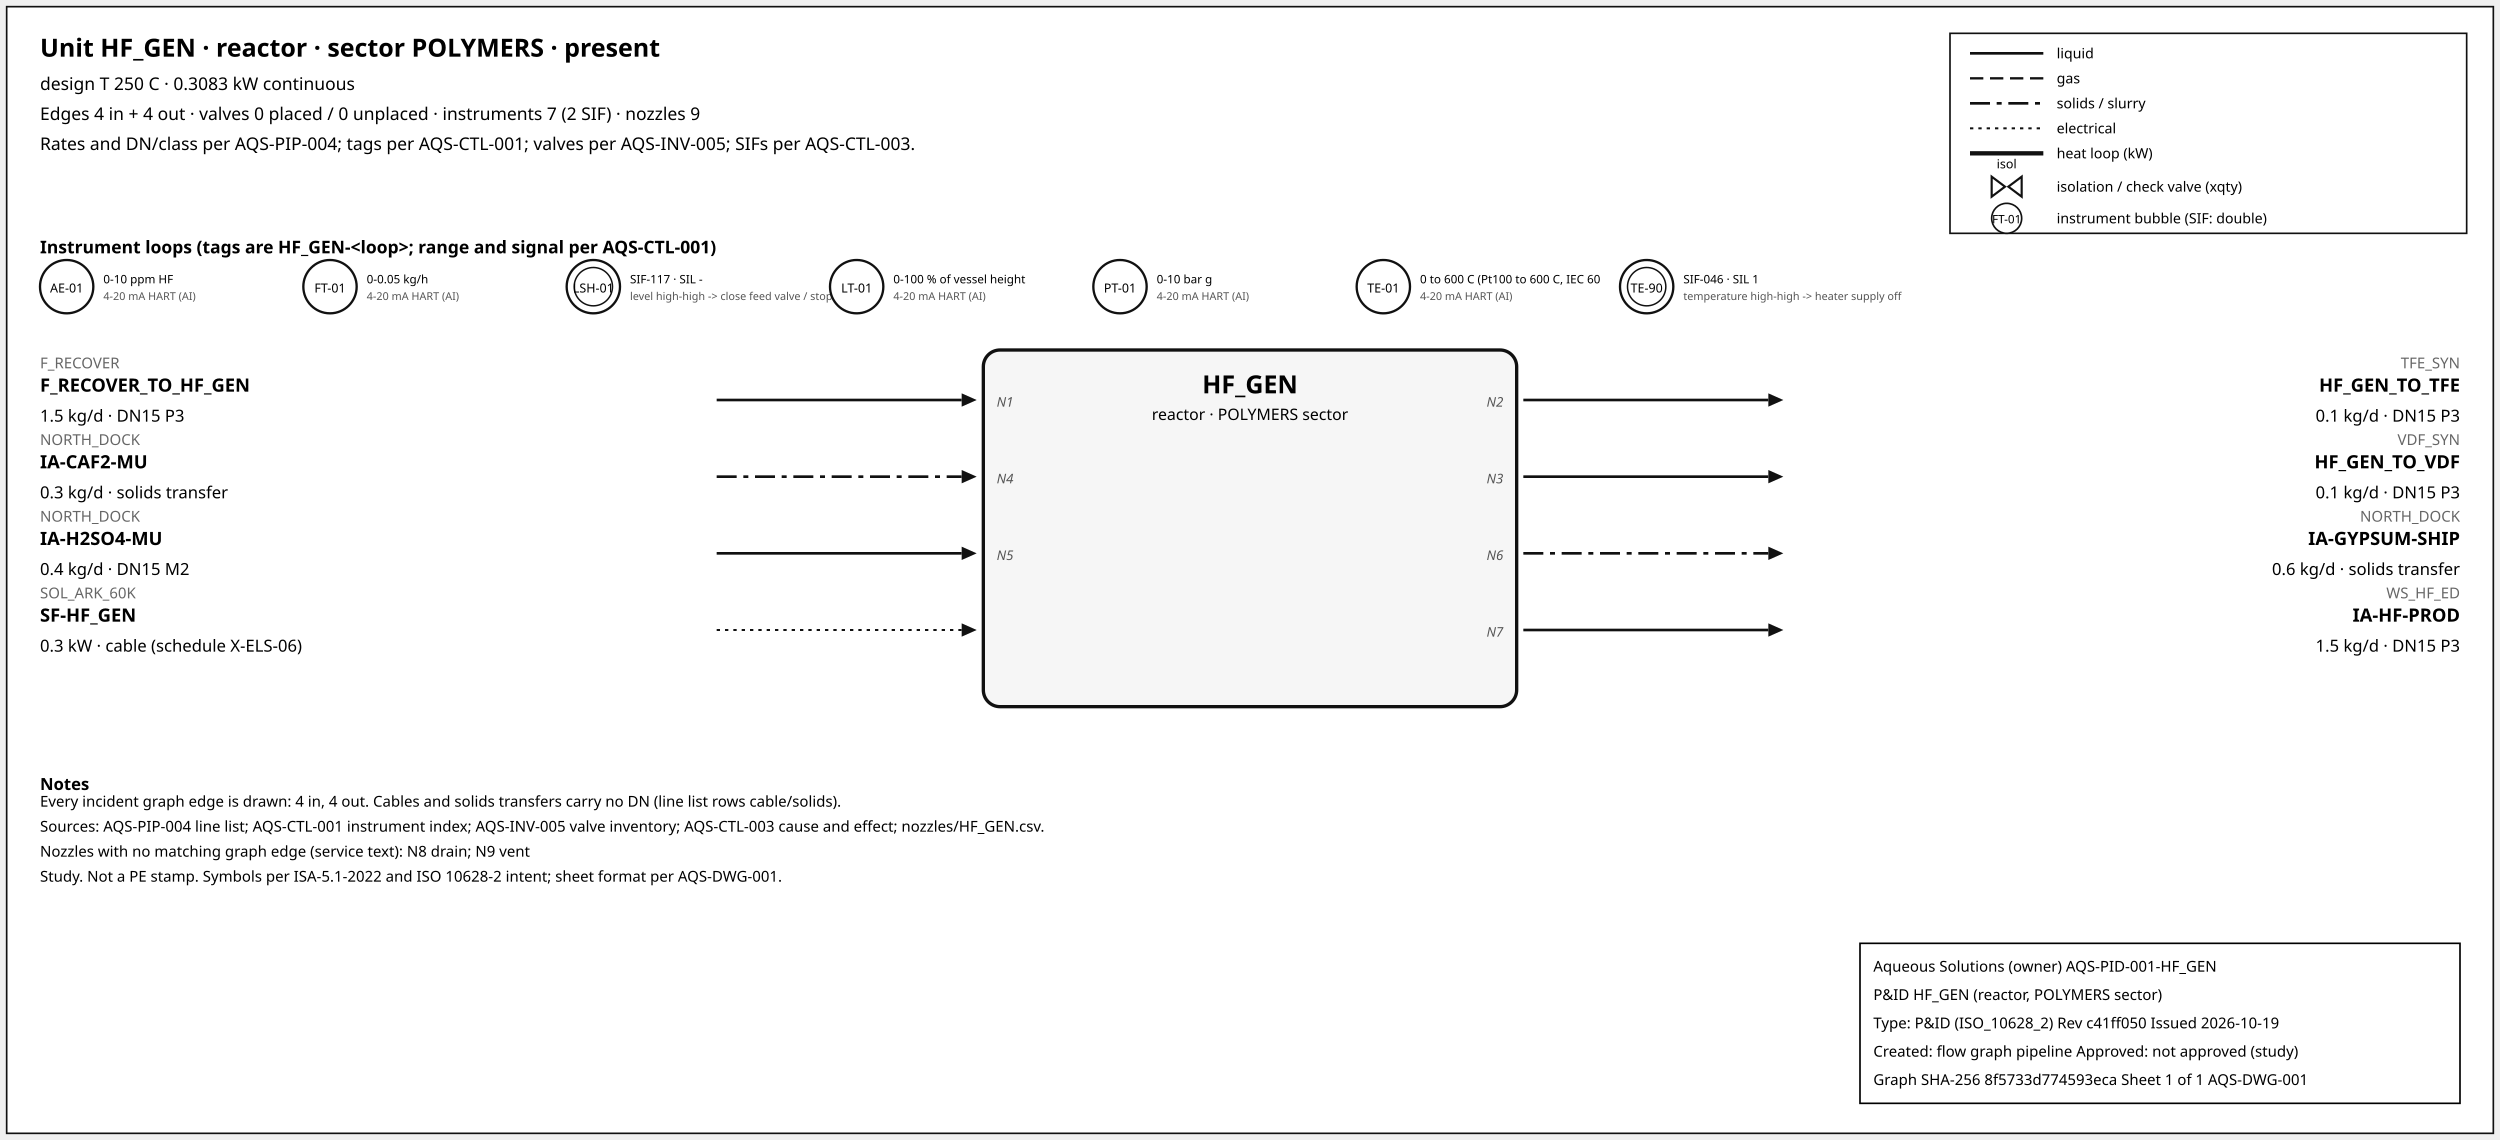
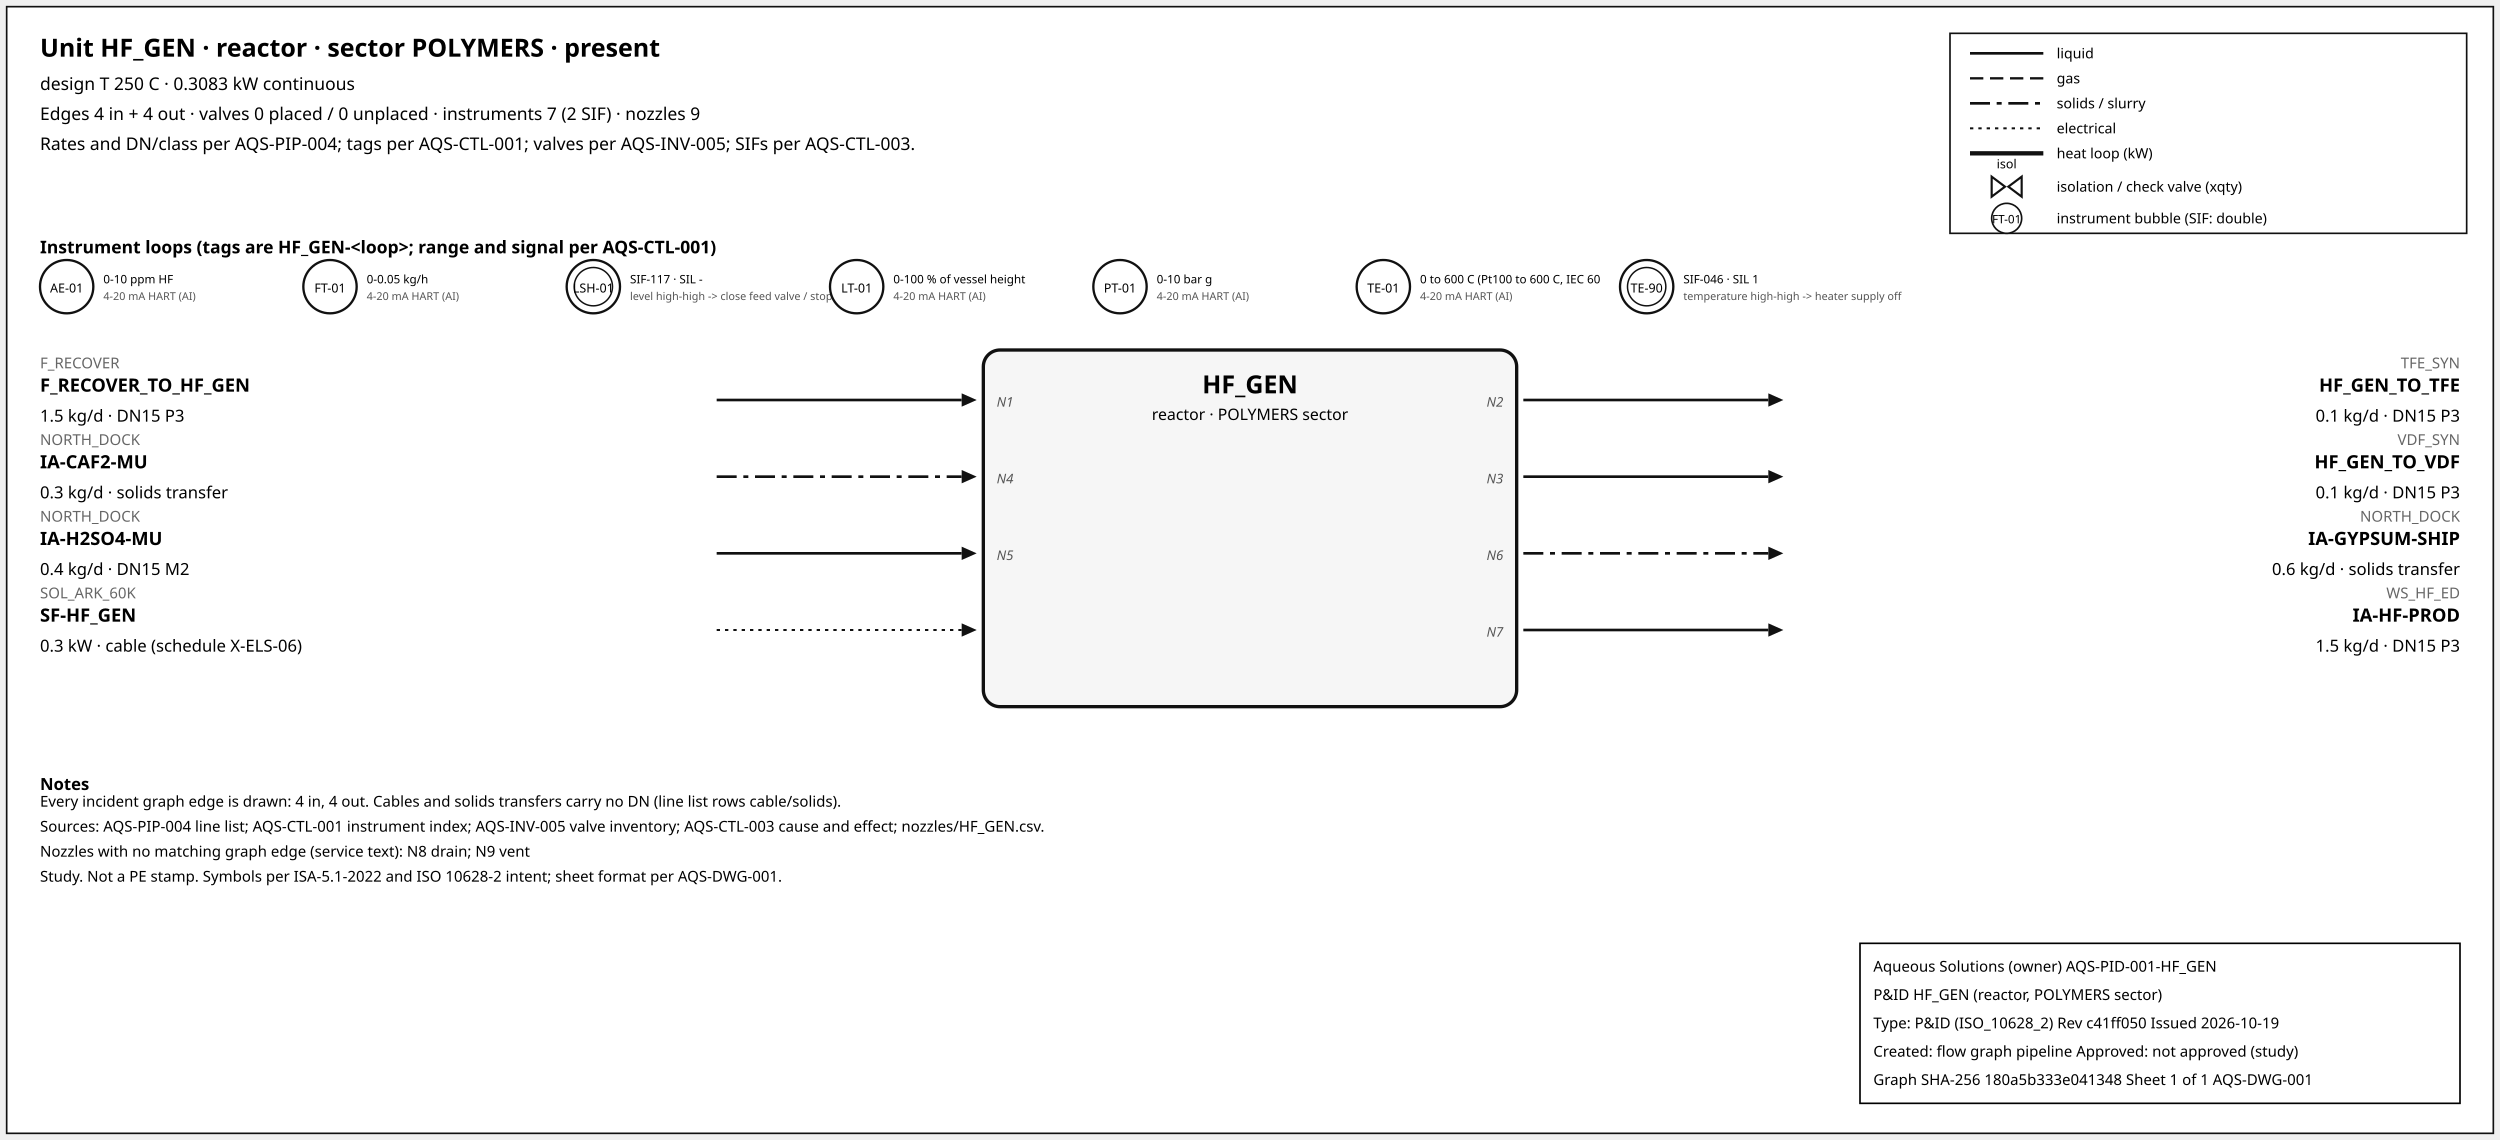
<svg xmlns="http://www.w3.org/2000/svg" width="1500" height="684" font-family="sans-serif">
  <rect x="4" y="4" width="1492" height="676" fill="white" stroke="#111" />
  <text x="24" y="34" font-size="15" font-weight="600">Unit HF_GEN · reactor · sector POLYMERS · present</text>
  <text x="24" y="54" font-size="10.5">design T 250 C · 0.3083 kW continuous</text>
  <text x="24" y="72" font-size="10.5">Edges 4 in + 4 out · valves 0 placed / 0 unplaced · instruments 7 (2 SIF) · nozzles 9</text>
  <text x="24" y="90" font-size="10.5">Rates and DN/class per AQS-PIP-004; tags per AQS-CTL-001; valves per AQS-INV-005; SIFs per AQS-CTL-003.</text>
  <rect x="1170" y="20" width="310" height="120" fill="white" stroke="#111" />
  <line x1="1182" y1="32" x2="1226" y2="32" stroke="#111" stroke-width="1.6" />
  <text x="1234" y="35" font-size="8.5">liquid</text>
  <line x1="1182" y1="47" x2="1226" y2="47" stroke="#111" stroke-width="1.4" stroke-dasharray="8,4" />
  <text x="1234" y="50" font-size="8.5">gas</text>
  <line x1="1182" y1="62" x2="1226" y2="62" stroke="#111" stroke-width="1.6" stroke-dasharray="12,4,3,4" />
  <text x="1234" y="65" font-size="8.5">solids / slurry</text>
  <line x1="1182" y1="77" x2="1226" y2="77" stroke="#111" stroke-width="1.2" stroke-dasharray="2,3" />
  <text x="1234" y="80" font-size="8.5">electrical</text>
  <line x1="1182" y1="92" x2="1226" y2="92" stroke="#111" stroke-width="2.6" />
  <text x="1234" y="95" font-size="8.5">heat loop (kW)</text>
  <path d="M 1195.0,106 L 1203.0,112 L 1195.0,118 Z M 1213.0,106 L 1205.0,112 L 1213.0,118 Z" fill="white" stroke="#111" stroke-width="1.3" />
  <text x="1204.0" y="101.0" font-size="7.5" text-anchor="middle">isol</text>
  <text x="1234" y="115" font-size="8.5">isolation / check valve (xqty)</text>
  <circle cx="1204" cy="131" r="9" fill="white" stroke="#111" />
  <text x="1204" y="134" font-size="7" text-anchor="middle">FT-01</text>
  <text x="1234" y="134" font-size="8.5">instrument bubble (SIF: double)</text>
  <text x="24" y="152" font-size="10.5" font-weight="600">Instrument loops (tags are HF_GEN-&lt;loop&gt;; range and signal per AQS-CTL-001)</text>
  <circle cx="40" cy="172" r="16" fill="white" stroke="#111" stroke-width="1.4" />
  <text x="40" y="175.5" font-size="7.5" text-anchor="middle">AE-01</text>
  <text x="62" y="170" font-size="7">0-10 ppm HF</text>
  <text x="62" y="180" font-size="6.5" fill="#555">4-20 mA HART (AI)</text>
  <circle cx="198" cy="172" r="16" fill="white" stroke="#111" stroke-width="1.4" />
  <text x="198" y="175.5" font-size="7.5" text-anchor="middle">FT-01</text>
  <text x="220" y="170" font-size="7">0-0.05 kg/h</text>
  <text x="220" y="180" font-size="6.5" fill="#555">4-20 mA HART (AI)</text>
  <circle cx="356" cy="172" r="16" fill="white" stroke="#111" stroke-width="1.4" />
  <circle cx="356" cy="172" r="11.5" fill="none" stroke="#111" stroke-width="0.9" />
  <text x="356" y="175.5" font-size="7.5" text-anchor="middle">LSH-01</text>
  <text x="378" y="170" font-size="7">SIF-117 · SIL -</text>
  <text x="378" y="180" font-size="6.5" fill="#555">level high-high -&gt; close feed valve / stop f</text>
  <circle cx="514" cy="172" r="16" fill="white" stroke="#111" stroke-width="1.4" />
  <text x="514" y="175.5" font-size="7.5" text-anchor="middle">LT-01</text>
  <text x="536" y="170" font-size="7">0-100 % of vessel height</text>
  <text x="536" y="180" font-size="6.5" fill="#555">4-20 mA HART (AI)</text>
  <circle cx="672" cy="172" r="16" fill="white" stroke="#111" stroke-width="1.4" />
  <text x="672" y="175.5" font-size="7.5" text-anchor="middle">PT-01</text>
  <text x="694" y="170" font-size="7">0-10 bar g</text>
  <text x="694" y="180" font-size="6.5" fill="#555">4-20 mA HART (AI)</text>
  <circle cx="830" cy="172" r="16" fill="white" stroke="#111" stroke-width="1.4" />
  <text x="830" y="175.5" font-size="7.5" text-anchor="middle">TE-01</text>
  <text x="852" y="170" font-size="7">0 to 600 C (Pt100 to 600 C, IEC 60</text>
  <text x="852" y="180" font-size="6.5" fill="#555">4-20 mA HART (AI)</text>
  <circle cx="988" cy="172" r="16" fill="white" stroke="#111" stroke-width="1.4" />
  <circle cx="988" cy="172" r="11.5" fill="none" stroke="#111" stroke-width="0.9" />
  <text x="988" y="175.5" font-size="7.5" text-anchor="middle">TE-90</text>
  <text x="1010" y="170" font-size="7">SIF-046 · SIL 1</text>
  <text x="1010" y="180" font-size="6.5" fill="#555">temperature high-high -&gt; heater supply off</text>
  <rect x="590" y="210" width="320" height="214" rx="10" fill="#f6f6f6" stroke="#111" stroke-width="2" />
  <text x="750.0" y="236" font-size="15" font-weight="700" text-anchor="middle">HF_GEN</text>
  <text x="750.0" y="252" font-size="9.5" text-anchor="middle">reactor · POLYMERS sector</text>
  <line x1="430" y1="240" x2="577" y2="240" stroke="#111" stroke-width="1.6" class="edge-in" />
  <polygon points="586,240 577,236 577,244" fill="#111" />
  <text x="24" y="221" font-size="9" fill="#666" text-anchor="start">F_RECOVER</text>
  <text x="24" y="235" font-size="11" font-weight="600" text-anchor="start">F_RECOVER_TO_HF_GEN</text>
  <text x="24" y="253" font-size="10" text-anchor="start">1.5 kg/d · DN15 P3</text>
  <text x="598" y="244" font-size="8" font-style="italic" fill="#555" text-anchor="start">N1</text>
  <line x1="430" y1="286" x2="577" y2="286" stroke="#111" stroke-width="1.6" stroke-dasharray="12,4,3,4" class="edge-in" />
  <polygon points="586,286 577,282 577,290" fill="#111" />
  <text x="24" y="267" font-size="9" fill="#666" text-anchor="start">NORTH_DOCK</text>
  <text x="24" y="281" font-size="11" font-weight="600" text-anchor="start">IA-CAF2-MU</text>
  <text x="24" y="299" font-size="10" text-anchor="start">0.3 kg/d · solids transfer</text>
  <text x="598" y="290" font-size="8" font-style="italic" fill="#555" text-anchor="start">N4</text>
  <line x1="430" y1="332" x2="577" y2="332" stroke="#111" stroke-width="1.6" class="edge-in" />
  <polygon points="586,332 577,328 577,336" fill="#111" />
  <text x="24" y="313" font-size="9" fill="#666" text-anchor="start">NORTH_DOCK</text>
  <text x="24" y="327" font-size="11" font-weight="600" text-anchor="start">IA-H2SO4-MU</text>
  <text x="24" y="345" font-size="10" text-anchor="start">0.4 kg/d · DN15 M2</text>
  <text x="598" y="336" font-size="8" font-style="italic" fill="#555" text-anchor="start">N5</text>
  <line x1="430" y1="378" x2="577" y2="378" stroke="#111" stroke-width="1.2" stroke-dasharray="2,3" class="edge-in" />
  <polygon points="586,378 577,374 577,382" fill="#111" />
  <text x="24" y="359" font-size="9" fill="#666" text-anchor="start">SOL_ARK_60K</text>
  <text x="24" y="373" font-size="11" font-weight="600" text-anchor="start">SF-HF_GEN</text>
  <text x="24" y="391" font-size="10" text-anchor="start">0.3 kW · cable (schedule X-ELS-06)</text>
  <line x1="914" y1="240" x2="1061" y2="240" stroke="#111" stroke-width="1.6" class="edge-out" />
  <polygon points="1070,240 1061,236 1061,244" fill="#111" />
  <text x="1476" y="221" font-size="9" fill="#666" text-anchor="end">TFE_SYN</text>
  <text x="1476" y="235" font-size="11" font-weight="600" text-anchor="end">HF_GEN_TO_TFE</text>
  <text x="1476" y="253" font-size="10" text-anchor="end">0.1 kg/d · DN15 P3</text>
  <text x="902" y="244" font-size="8" font-style="italic" fill="#555" text-anchor="end">N2</text>
  <line x1="914" y1="286" x2="1061" y2="286" stroke="#111" stroke-width="1.6" class="edge-out" />
  <polygon points="1070,286 1061,282 1061,290" fill="#111" />
  <text x="1476" y="267" font-size="9" fill="#666" text-anchor="end">VDF_SYN</text>
  <text x="1476" y="281" font-size="11" font-weight="600" text-anchor="end">HF_GEN_TO_VDF</text>
  <text x="1476" y="299" font-size="10" text-anchor="end">0.1 kg/d · DN15 P3</text>
  <text x="902" y="290" font-size="8" font-style="italic" fill="#555" text-anchor="end">N3</text>
  <line x1="914" y1="332" x2="1061" y2="332" stroke="#111" stroke-width="1.6" stroke-dasharray="12,4,3,4" class="edge-out" />
  <polygon points="1070,332 1061,328 1061,336" fill="#111" />
  <text x="1476" y="313" font-size="9" fill="#666" text-anchor="end">NORTH_DOCK</text>
  <text x="1476" y="327" font-size="11" font-weight="600" text-anchor="end">IA-GYPSUM-SHIP</text>
  <text x="1476" y="345" font-size="10" text-anchor="end">0.6 kg/d · solids transfer</text>
  <text x="902" y="336" font-size="8" font-style="italic" fill="#555" text-anchor="end">N6</text>
  <line x1="914" y1="378" x2="1061" y2="378" stroke="#111" stroke-width="1.6" class="edge-out" />
  <polygon points="1070,378 1061,374 1061,382" fill="#111" />
  <text x="1476" y="359" font-size="9" fill="#666" text-anchor="end">WS_HF_ED</text>
  <text x="1476" y="373" font-size="11" font-weight="600" text-anchor="end">IA-HF-PROD</text>
  <text x="1476" y="391" font-size="10" text-anchor="end">1.5 kg/d · DN15 P3</text>
  <text x="902" y="382" font-size="8" font-style="italic" fill="#555" text-anchor="end">N7</text>
  <text x="24" y="474" font-size="10" font-weight="600">Notes</text>
  <text x="24" y="484" font-size="9">Every incident graph edge is drawn: 4 in, 4 out. Cables and solids transfers carry no DN (line list rows cable/solids).</text>
  <text x="24" y="499" font-size="9">Sources: AQS-PIP-004 line list; AQS-CTL-001 instrument index; AQS-INV-005 valve inventory; AQS-CTL-003 cause and effect; nozzles/HF_GEN.csv.</text>
  <text x="24" y="514" font-size="9">Nozzles with no matching graph edge (service text): N8 drain; N9 vent</text>
  <text x="24" y="529" font-size="9">Study. Not a PE stamp. Symbols per ISA-5.1-2022 and ISO 10628-2 intent; sheet format per AQS-DWG-001.</text>
  <g id="aqs-title-block">
    <rect x="1116" y="566" width="360" height="96" fill="white" stroke="black" stroke-width="1" />
    <text x="1124" y="583" font-size="9">Aqueous Solutions (owner)   AQS-PID-001-HF_GEN</text>
    <text x="1124" y="600" font-size="9">P&amp;ID HF_GEN (reactor, POLYMERS sector)</text>
    <text x="1124" y="617" font-size="9">Type: P&amp;ID (ISO_10628_2)   Rev c41ff050   Issued 2026-10-19</text>
    <text x="1124" y="634" font-size="9">Created: flow graph pipeline   Approved: not approved (study)</text>
-     <text x="1124" y="651" font-size="9">Graph SHA-256 8f5733d774593eca   Sheet 1 of 1   AQS-DWG-001</text>
+     <text x="1124" y="651" font-size="9">Graph SHA-256 180a5b333e041348   Sheet 1 of 1   AQS-DWG-001</text>
  </g>
</svg>
